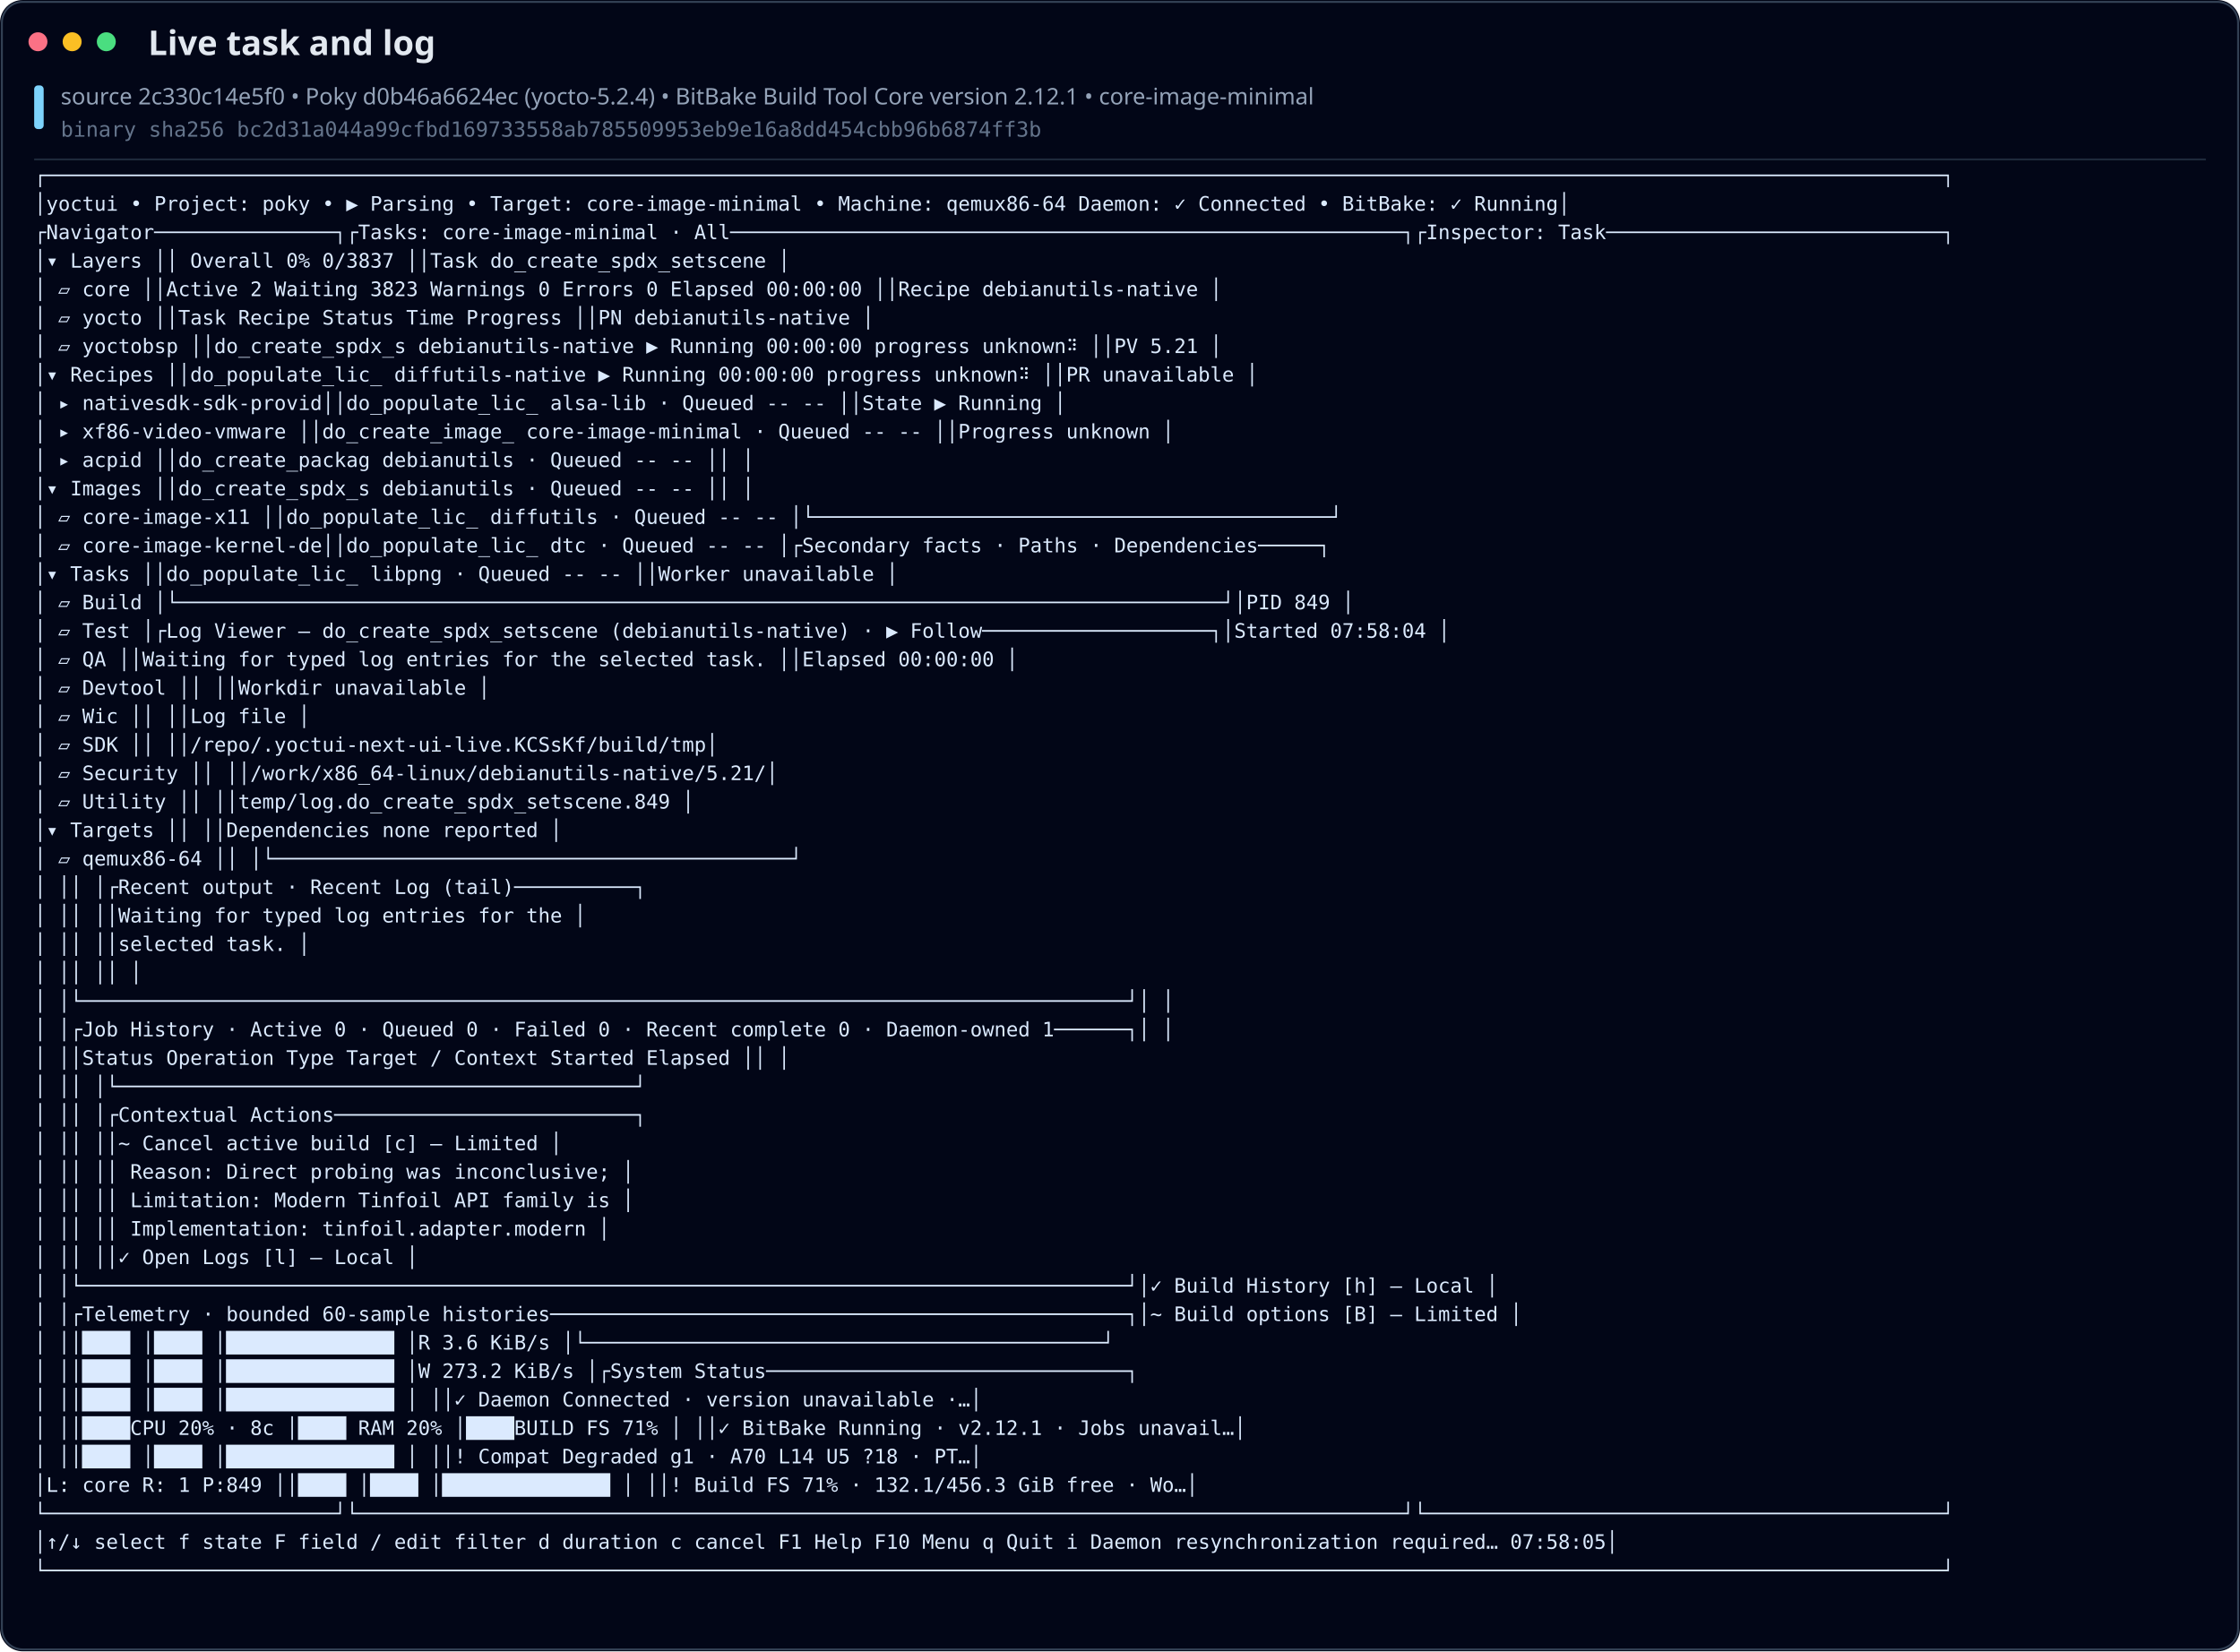
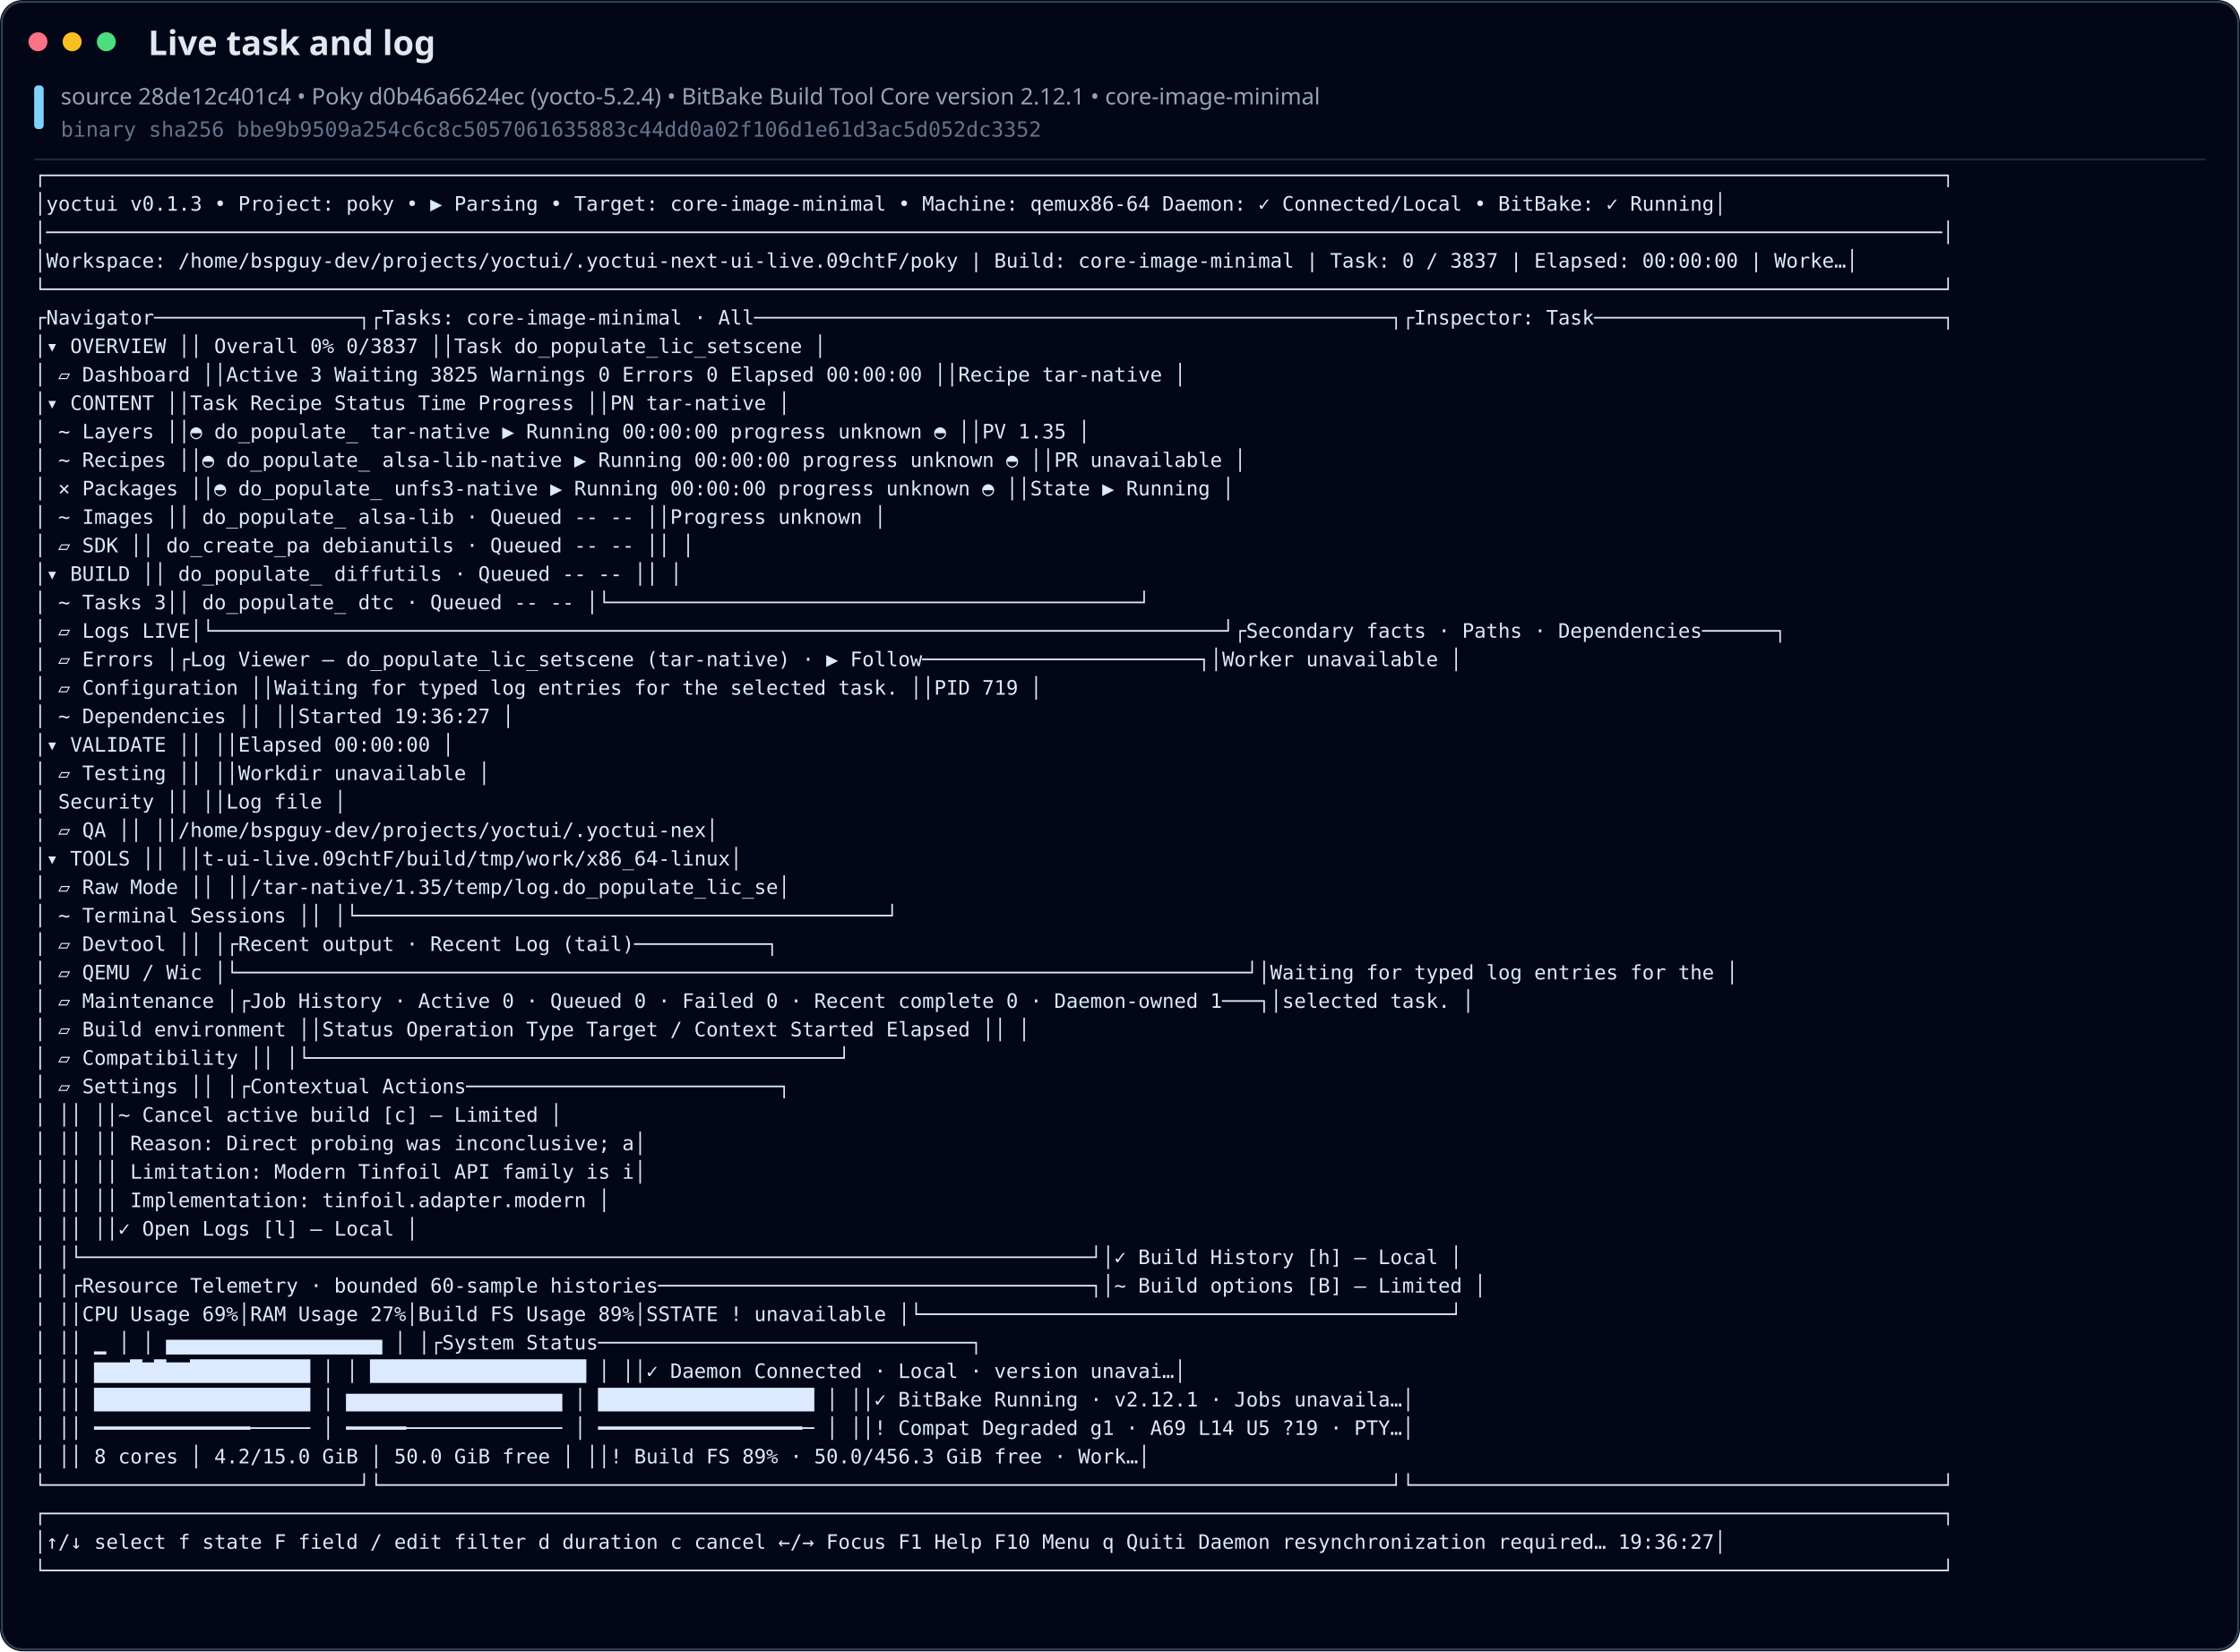
<svg xmlns="http://www.w3.org/2000/svg" width="1180" height="870" viewBox="0 0 1180 870" role="img" aria-labelledby="title description">
  <style>
  .heading { fill: #e2e8f0; font: 700 18px system-ui, sans-serif; }
  .provenance { fill: #94a3b8; font: 12px system-ui, sans-serif; }
  .hash { fill: #64748b; font: 11px ui-monospace, monospace; }
  .terminal { fill: #dbeafe; font: 10.5px 'DejaVu Sans Mono', 'Liberation Mono', monospace; white-space: pre; }
</style>
  <rect width="1180" height="870" rx="12" fill="#020617" />
  <rect x="1" y="1" width="1178" height="868" rx="11" fill="none" stroke="#334155" />
  <circle cx="20" cy="22" r="5" fill="#fb7185" />
  <circle cx="38" cy="22" r="5" fill="#fbbf24" />
  <circle cx="56" cy="22" r="5" fill="#4ade80" />
  <text x="78" y="29" class="heading">Live task and log</text>
  <rect x="18" y="45" width="5" height="23" rx="2" fill="#7dd3fc" />
-   <text x="32" y="55" class="provenance">source 2c330c14e5f0  •  Poky d0b46a6624ec (yocto-5.2.4)  •  BitBake Build Tool Core version 2.12.1  •  core-image-minimal</text>
-   <text x="32" y="72" class="hash">binary sha256 bc2d31a044a99cfbd169733558ab785509953eb9e16a8dd454cbb96b6874ff3b</text>
+   <text x="32" y="55" class="provenance">source 28de12c401c4  •  Poky d0b46a6624ec (yocto-5.2.4)  •  BitBake Build Tool Core version 2.12.1  •  core-image-minimal</text>
+   <text x="32" y="72" class="hash">binary sha256 bbe9b9509a254c6c8c5057061635883c44dd0a02f106d1e61d3ac5d052dc3352</text>
  <line x1="18" y1="84" x2="1162" y2="84" stroke="#1e293b" />
  <text x="18" y="96" class="terminal">┌──────────────────────────────────────────────────────────────────────────────────────────────────────────────────────────────────────────────────────────────┐</text>
-   <text x="18" y="111" class="terminal">│yoctui  •  Project: poky  •  ▶ Parsing  •  Target: core-image-minimal  •  Machine: qemux86-64                       Daemon: ✓ Connected  •  BitBake: ✓ Running│</text>
-   <text x="18" y="126" class="terminal">┌Navigator───────────────┐┌Tasks: core-image-minimal · All────────────────────────────────────────────────────────┐┌Inspector: Task────────────────────────────┐</text>
-   <text x="18" y="141" class="terminal">│▾ Layers                ││                                  Overall  0%  0/3837                                  ││Task        do_create_spdx_setscene        │</text>
-   <text x="18" y="156" class="terminal">│  ▱ core                ││Active 2  Waiting 3823  Warnings 0  Errors 0  Elapsed 00:00:00                         ││Recipe      debianutils-native             │</text>
-   <text x="18" y="171" class="terminal">│  ▱ yocto               ││Task             Recipe                Status        Time      Progress                ││PN          debianutils-native             │</text>
-   <text x="18" y="186" class="terminal">│  ▱ yoctobsp            ││do_create_spdx_s debianutils-native    ▶ Running     00:00:00  progress unknown⠽       ││PV          5.21                           │</text>
-   <text x="18" y="201" class="terminal">│▾ Recipes               ││do_populate_lic_ diffutils-native      ▶ Running     00:00:00  progress unknown⠽       ││PR          unavailable                    │</text>
-   <text x="18" y="216" class="terminal">│  ▸ nativesdk-sdk-provid││do_populate_lic_ alsa-lib              · Queued      --        --                      ││State       ▶ Running                      │</text>
-   <text x="18" y="231" class="terminal">│  ▸ xf86-video-vmware   ││do_create_image_ core-image-minimal    · Queued      --        --                      ││Progress    unknown                        │</text>
-   <text x="18" y="246" class="terminal">│  ▸ acpid               ││do_create_packag debianutils           · Queued      --        --                      ││                                           │</text>
-   <text x="18" y="261" class="terminal">│▾ Images                ││do_create_spdx_s debianutils           · Queued      --        --                      ││                                           │</text>
-   <text x="18" y="276" class="terminal">│  ▱ core-image-x11      ││do_populate_lic_ diffutils             · Queued      --        --                      │└───────────────────────────────────────────┘</text>
-   <text x="18" y="291" class="terminal">│  ▱ core-image-kernel-de││do_populate_lic_ dtc                   · Queued      --        --                      │┌Secondary facts · Paths · Dependencies─────┐</text>
-   <text x="18" y="306" class="terminal">│▾ Tasks                 ││do_populate_lic_ libpng                · Queued      --        --                      ││Worker      unavailable                    │</text>
-   <text x="18" y="321" class="terminal">│  ▱ Build               │└───────────────────────────────────────────────────────────────────────────────────────┘│PID         849                            │</text>
-   <text x="18" y="336" class="terminal">│  ▱ Test                │┌Log Viewer — do_create_spdx_setscene (debianutils-native) · ▶ Follow───────────────────┐│Started     07:58:04                       │</text>
-   <text x="18" y="351" class="terminal">│  ▱ QA                  ││Waiting for typed log entries for the selected task.                                   ││Elapsed     00:00:00                       │</text>
-   <text x="18" y="366" class="terminal">│  ▱ Devtool             ││                                                                                       ││Workdir     unavailable                    │</text>
-   <text x="18" y="381" class="terminal">│  ▱ Wic                 ││                                                                                       ││Log file                                   │</text>
-   <text x="18" y="396" class="terminal">│  ▱ SDK                 ││                                                                                       ││/repo/.yoctui-next-ui-live.KCSsKf/build/tmp│</text>
-   <text x="18" y="411" class="terminal">│  ▱ Security            ││                                                                                       ││/work/x86_64-linux/debianutils-native/5.21/│</text>
-   <text x="18" y="426" class="terminal">│  ▱ Utility             ││                                                                                       ││temp/log.do_create_spdx_setscene.849       │</text>
-   <text x="18" y="441" class="terminal">│▾ Targets               ││                                                                                       ││Dependencies none reported                 │</text>
-   <text x="18" y="456" class="terminal">│  ▱ qemux86-64          ││                                                                                       │└───────────────────────────────────────────┘</text>
-   <text x="18" y="471" class="terminal">│                        ││                                                                                       │┌Recent output · Recent Log (tail)──────────┐</text>
-   <text x="18" y="486" class="terminal">│                        ││                                                                                       ││Waiting for typed log entries for the      │</text>
-   <text x="18" y="501" class="terminal">│                        ││                                                                                       ││selected task.                             │</text>
-   <text x="18" y="516" class="terminal">│                        ││                                                                                       ││                                           │</text>
-   <text x="18" y="531" class="terminal">│                        │└───────────────────────────────────────────────────────────────────────────────────────┘│                                           │</text>
-   <text x="18" y="546" class="terminal">│                        │┌Job History · Active 0 · Queued 0 · Failed 0 · Recent complete 0 · Daemon-owned 1──────┐│                                           │</text>
-   <text x="18" y="561" class="terminal">│                        ││Status        Operation       Type         Target / Context         Started   Elapsed  ││                                           │</text>
-   <text x="18" y="576" class="terminal">│                        ││                                                                                       │└───────────────────────────────────────────┘</text>
-   <text x="18" y="591" class="terminal">│                        ││                                                                                       │┌Contextual Actions─────────────────────────┐</text>
-   <text x="18" y="606" class="terminal">│                        ││                                                                                       ││~ Cancel active build  [c] — Limited       │</text>
-   <text x="18" y="621" class="terminal">│                        ││                                                                                       ││  Reason: Direct probing was inconclusive; │</text>
-   <text x="18" y="636" class="terminal">│                        ││                                                                                       ││  Limitation: Modern Tinfoil API family is │</text>
-   <text x="18" y="651" class="terminal">│                        ││                                                                                       ││  Implementation: tinfoil.adapter.modern   │</text>
-   <text x="18" y="666" class="terminal">│                        ││                                                                                       ││✓ Open Logs            [l] — Local         │</text>
-   <text x="18" y="681" class="terminal">│                        │└───────────────────────────────────────────────────────────────────────────────────────┘│✓ Build History        [h] — Local         │</text>
-   <text x="18" y="696" class="terminal">│                        │┌Telemetry · bounded 60-sample histories────────────────────────────────────────────────┐│~ Build options        [B] — Limited       │</text>
-   <text x="18" y="711" class="terminal">│                        ││████                 │████                 │██████████████      │R 3.6 KiB/s           │└───────────────────────────────────────────┘</text>
-   <text x="18" y="726" class="terminal">│                        ││████                 │████                 │██████████████      │W 273.2 KiB/s         │┌System Status──────────────────────────────┐</text>
-   <text x="18" y="741" class="terminal">│                        ││████                 │████                 │██████████████      │                      ││✓ Daemon Connected · version unavailable ·…│</text>
-   <text x="18" y="756" class="terminal">│                        ││████CPU 20% · 8c     │████   RAM 20%       │████BUILD FS 71%    │                      ││✓ BitBake Running · v2.12.1 · Jobs unavail…│</text>
-   <text x="18" y="771" class="terminal">│                        ││████                 │████                 │██████████████      │                      ││! Compat Degraded g1 · A70 L14 U5 ?18 · PT…│</text>
-   <text x="18" y="786" class="terminal">│L: core  R: 1  P:849    ││████                 │████                 │██████████████      │                      ││! Build FS 71% · 132.1/456.3 GiB free · Wo…│</text>
-   <text x="18" y="801" class="terminal">└────────────────────────┘└───────────────────────────────────────────────────────────────────────────────────────┘└───────────────────────────────────────────┘</text>
-   <text x="18" y="816" class="terminal">│↑/↓ select   f state   F field   / edit filter   d duration   c cancel   F1 Help   F10 Menu   q Quit            i Daemon resynchronization required…  07:58:05│</text>
+   <text x="18" y="111" class="terminal">│yoctui v0.1.3  •  Project: poky  •  ▶ Parsing  •  Target: core-image-minimal  •  Machine: qemux86-64          Daemon: ✓ Connected/Local  •  BitBake: ✓ Running│</text>
+   <text x="18" y="126" class="terminal">│──────────────────────────────────────────────────────────────────────────────────────────────────────────────────────────────────────────────────────────────│</text>
+   <text x="18" y="141" class="terminal">│Workspace: /home/bspguy-dev/projects/yoctui/.yoctui-next-ui-live.09chtF/poky  |  Build: core-image-minimal  |  Task: 0 / 3837  |  Elapsed: 00:00:00  |  Worke…│</text>
+   <text x="18" y="156" class="terminal">└──────────────────────────────────────────────────────────────────────────────────────────────────────────────────────────────────────────────────────────────┘</text>
+   <text x="18" y="171" class="terminal">┌Navigator─────────────────┐┌Tasks: core-image-minimal · All─────────────────────────────────────────────────────┐┌Inspector: Task─────────────────────────────┐</text>
+   <text x="18" y="186" class="terminal">│▾ OVERVIEW                ││                                Overall  0%  0/3837                                 ││Task        do_populate_lic_setscene        │</text>
+   <text x="18" y="201" class="terminal">│  ▱ Dashboard             ││Active 3  Waiting 3825  Warnings 0  Errors 0  Elapsed 00:00:00                      ││Recipe      tar-native                      │</text>
+   <text x="18" y="216" class="terminal">│▾ CONTENT                 ││Task           Recipe               Status        Time      Progress                ││PN          tar-native                      │</text>
+   <text x="18" y="231" class="terminal">│  ~ Layers                ││◓ do_populate_ tar-native           ▶ Running     00:00:00  progress unknown ◓      ││PV          1.35                            │</text>
+   <text x="18" y="246" class="terminal">│  ~ Recipes               ││◓ do_populate_ alsa-lib-native      ▶ Running     00:00:00  progress unknown ◓      ││PR          unavailable                     │</text>
+   <text x="18" y="261" class="terminal">│  × Packages              ││◓ do_populate_ unfs3-native         ▶ Running     00:00:00  progress unknown ◓      ││State       ▶ Running                       │</text>
+   <text x="18" y="276" class="terminal">│  ~ Images                ││  do_populate_ alsa-lib             · Queued      --        --                      ││Progress    unknown                         │</text>
+   <text x="18" y="291" class="terminal">│  ▱ SDK                   ││  do_create_pa debianutils          · Queued      --        --                      ││                                            │</text>
+   <text x="18" y="306" class="terminal">│▾ BUILD                   ││  do_populate_ diffutils            · Queued      --        --                      ││                                            │</text>
+   <text x="18" y="321" class="terminal">│  ~ Tasks                3││  do_populate_ dtc                  · Queued      --        --                      │└────────────────────────────────────────────┘</text>
+   <text x="18" y="336" class="terminal">│  ▱ Logs              LIVE│└────────────────────────────────────────────────────────────────────────────────────┘┌Secondary facts · Paths · Dependencies──────┐</text>
+   <text x="18" y="351" class="terminal">│  ▱ Errors                │┌Log Viewer — do_populate_lic_setscene (tar-native) · ▶ Follow───────────────────────┐│Worker      unavailable                     │</text>
+   <text x="18" y="366" class="terminal">│  ▱ Configuration         ││Waiting for typed log entries for the selected task.                                ││PID         719                             │</text>
+   <text x="18" y="381" class="terminal">│  ~ Dependencies          ││                                                                                    ││Started     19:36:27                        │</text>
+   <text x="18" y="396" class="terminal">│▾ VALIDATE                ││                                                                                    ││Elapsed     00:00:00                        │</text>
+   <text x="18" y="411" class="terminal">│  ▱ Testing               ││                                                                                    ││Workdir     unavailable                     │</text>
+   <text x="18" y="426" class="terminal">│    Security              ││                                                                                    ││Log file                                    │</text>
+   <text x="18" y="441" class="terminal">│  ▱ QA                    ││                                                                                    ││/home/bspguy-dev/projects/yoctui/.yoctui-nex│</text>
+   <text x="18" y="456" class="terminal">│▾ TOOLS                   ││                                                                                    ││t-ui-live.09chtF/build/tmp/work/x86_64-linux│</text>
+   <text x="18" y="471" class="terminal">│  ▱ Raw Mode              ││                                                                                    ││/tar-native/1.35/temp/log.do_populate_lic_se│</text>
+   <text x="18" y="486" class="terminal">│  ~ Terminal Sessions     ││                                                                                    │└────────────────────────────────────────────┘</text>
+   <text x="18" y="501" class="terminal">│  ▱ Devtool               ││                                                                                    │┌Recent output · Recent Log (tail)───────────┐</text>
+   <text x="18" y="516" class="terminal">│  ▱ QEMU / Wic            │└────────────────────────────────────────────────────────────────────────────────────┘│Waiting for typed log entries for the       │</text>
+   <text x="18" y="531" class="terminal">│  ▱ Maintenance           │┌Job History · Active 0 · Queued 0 · Failed 0 · Recent complete 0 · Daemon-owned 1───┐│selected task.                              │</text>
+   <text x="18" y="546" class="terminal">│  ▱ Build environment     ││Status        Operation     Type         Target / Context        Started   Elapsed  ││                                            │</text>
+   <text x="18" y="561" class="terminal">│  ▱ Compatibility         ││                                                                                    │└────────────────────────────────────────────┘</text>
+   <text x="18" y="576" class="terminal">│  ▱ Settings              ││                                                                                    │┌Contextual Actions──────────────────────────┐</text>
+   <text x="18" y="591" class="terminal">│                          ││                                                                                    ││~ Cancel active build  [c] — Limited        │</text>
+   <text x="18" y="606" class="terminal">│                          ││                                                                                    ││  Reason: Direct probing was inconclusive; a│</text>
+   <text x="18" y="621" class="terminal">│                          ││                                                                                    ││  Limitation: Modern Tinfoil API family is i│</text>
+   <text x="18" y="636" class="terminal">│                          ││                                                                                    ││  Implementation: tinfoil.adapter.modern    │</text>
+   <text x="18" y="651" class="terminal">│                          ││                                                                                    ││✓ Open Logs            [l] — Local          │</text>
+   <text x="18" y="666" class="terminal">│                          │└────────────────────────────────────────────────────────────────────────────────────┘│✓ Build History        [h] — Local          │</text>
+   <text x="18" y="681" class="terminal">│                          │┌Resource Telemetry · bounded 60-sample histories────────────────────────────────────┐│~ Build options        [B] — Limited        │</text>
+   <text x="18" y="696" class="terminal">│                          ││CPU Usage        69%│RAM Usage        27%│Build FS Usage   89%│SSTATE ! unavailable │└────────────────────────────────────────────┘</text>
+   <text x="18" y="711" class="terminal">│                          ││               ▁    │                    │ ▅▅▅▅▅▅▅▅▅▅▅▅▅▅▅▅▅▅ │                     │┌System Status───────────────────────────────┐</text>
+   <text x="18" y="726" class="terminal">│                          ││ ▇▇▇█▇█▇▇██████████ │                    │ ██████████████████ │                     ││✓ Daemon Connected · Local · version unavai…│</text>
+   <text x="18" y="741" class="terminal">│                          ││ ██████████████████ │ ▆▆▆▆▆▆▆▆▆▆▆▆▆▆▆▆▆▆ │ ██████████████████ │                     ││✓ BitBake Running · v2.12.1 · Jobs unavaila…│</text>
+   <text x="18" y="756" class="terminal">│                          ││ ━━━━━━━━━━━━━───── │ ━━━━━───────────── │ ━━━━━━━━━━━━━━━━━─ │                     ││! Compat Degraded g1 · A69 L14 U5 ?19 · PTY…│</text>
+   <text x="18" y="771" class="terminal">│                          ││       8 cores      │    4.2/15.0 GiB    │    50.0 GiB free   │                     ││! Build FS 89% · 50.0/456.3 GiB free · Work…│</text>
+   <text x="18" y="786" class="terminal">└──────────────────────────┘└────────────────────────────────────────────────────────────────────────────────────┘└────────────────────────────────────────────┘</text>
+   <text x="18" y="801" class="terminal">┌──────────────────────────────────────────────────────────────────────────────────────────────────────────────────────────────────────────────────────────────┐</text>
+   <text x="18" y="816" class="terminal">│↑/↓ select   f state   F field   / edit filter   d duration   c cancel   ←/→ Focus   F1 Help   F10 Menu   q Quiti Daemon resynchronization required…  19:36:27│</text>
  <text x="18" y="831" class="terminal">└──────────────────────────────────────────────────────────────────────────────────────────────────────────────────────────────────────────────────────────────┘</text>
</svg>
